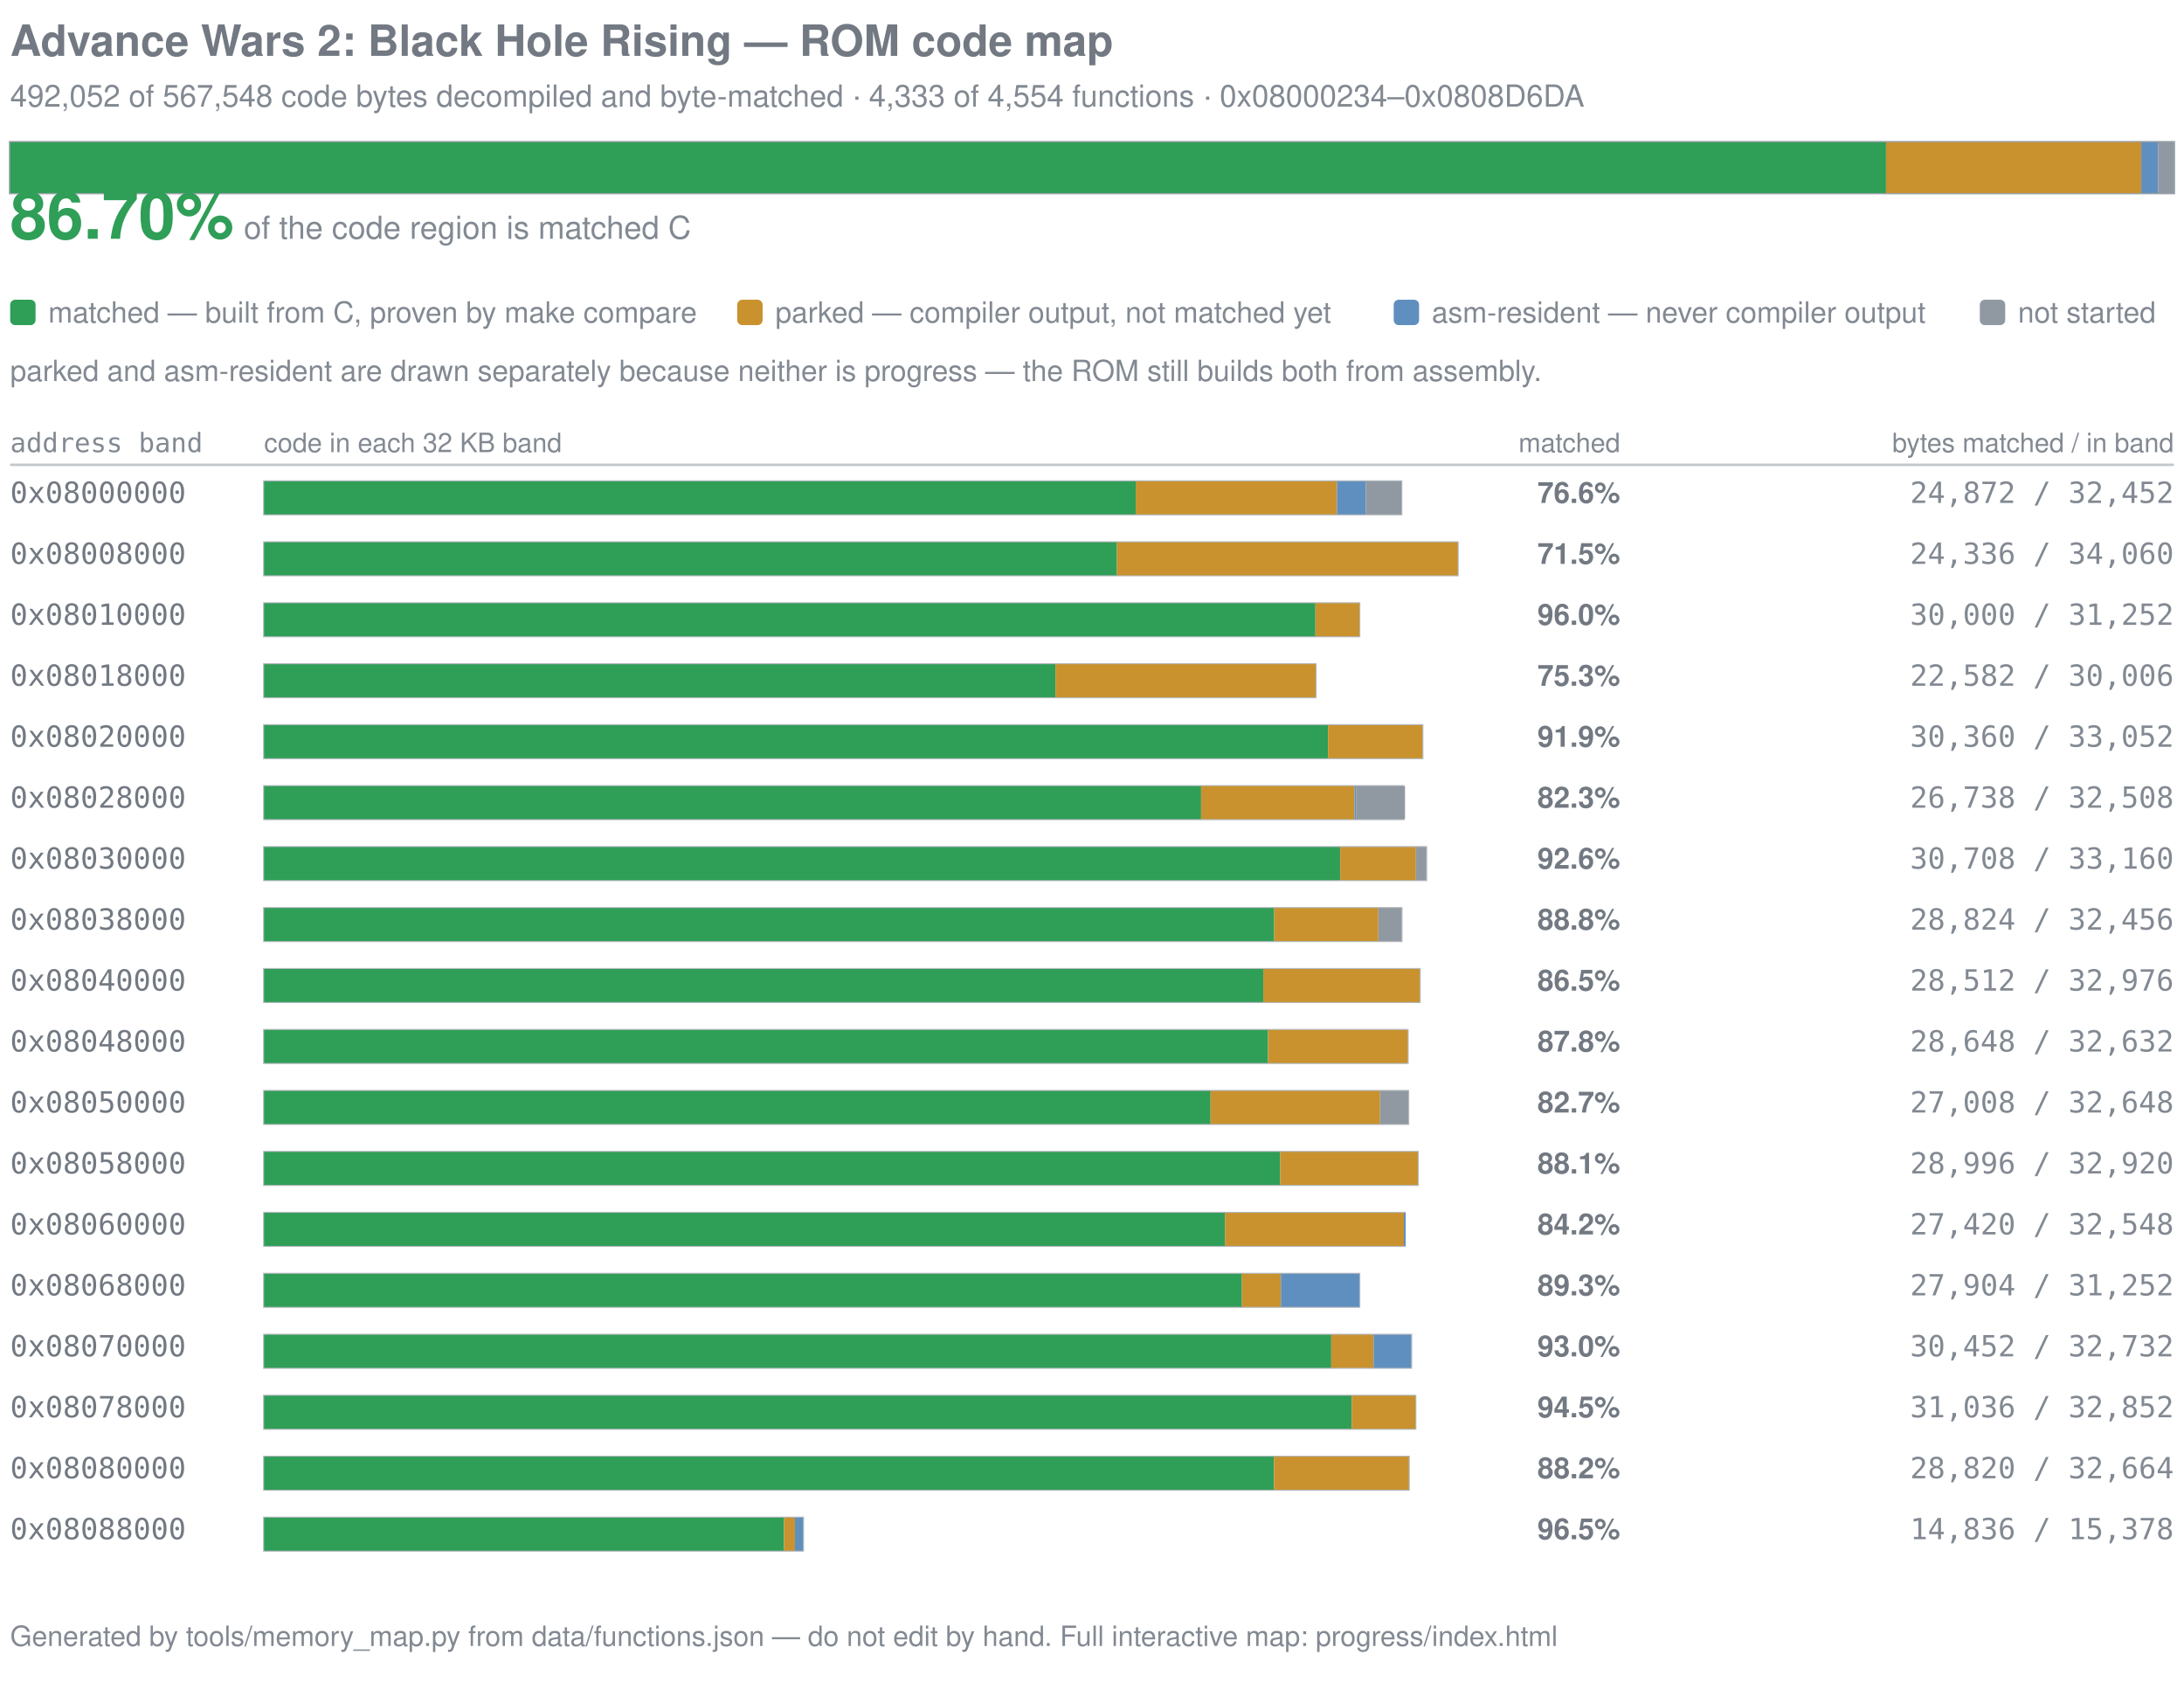
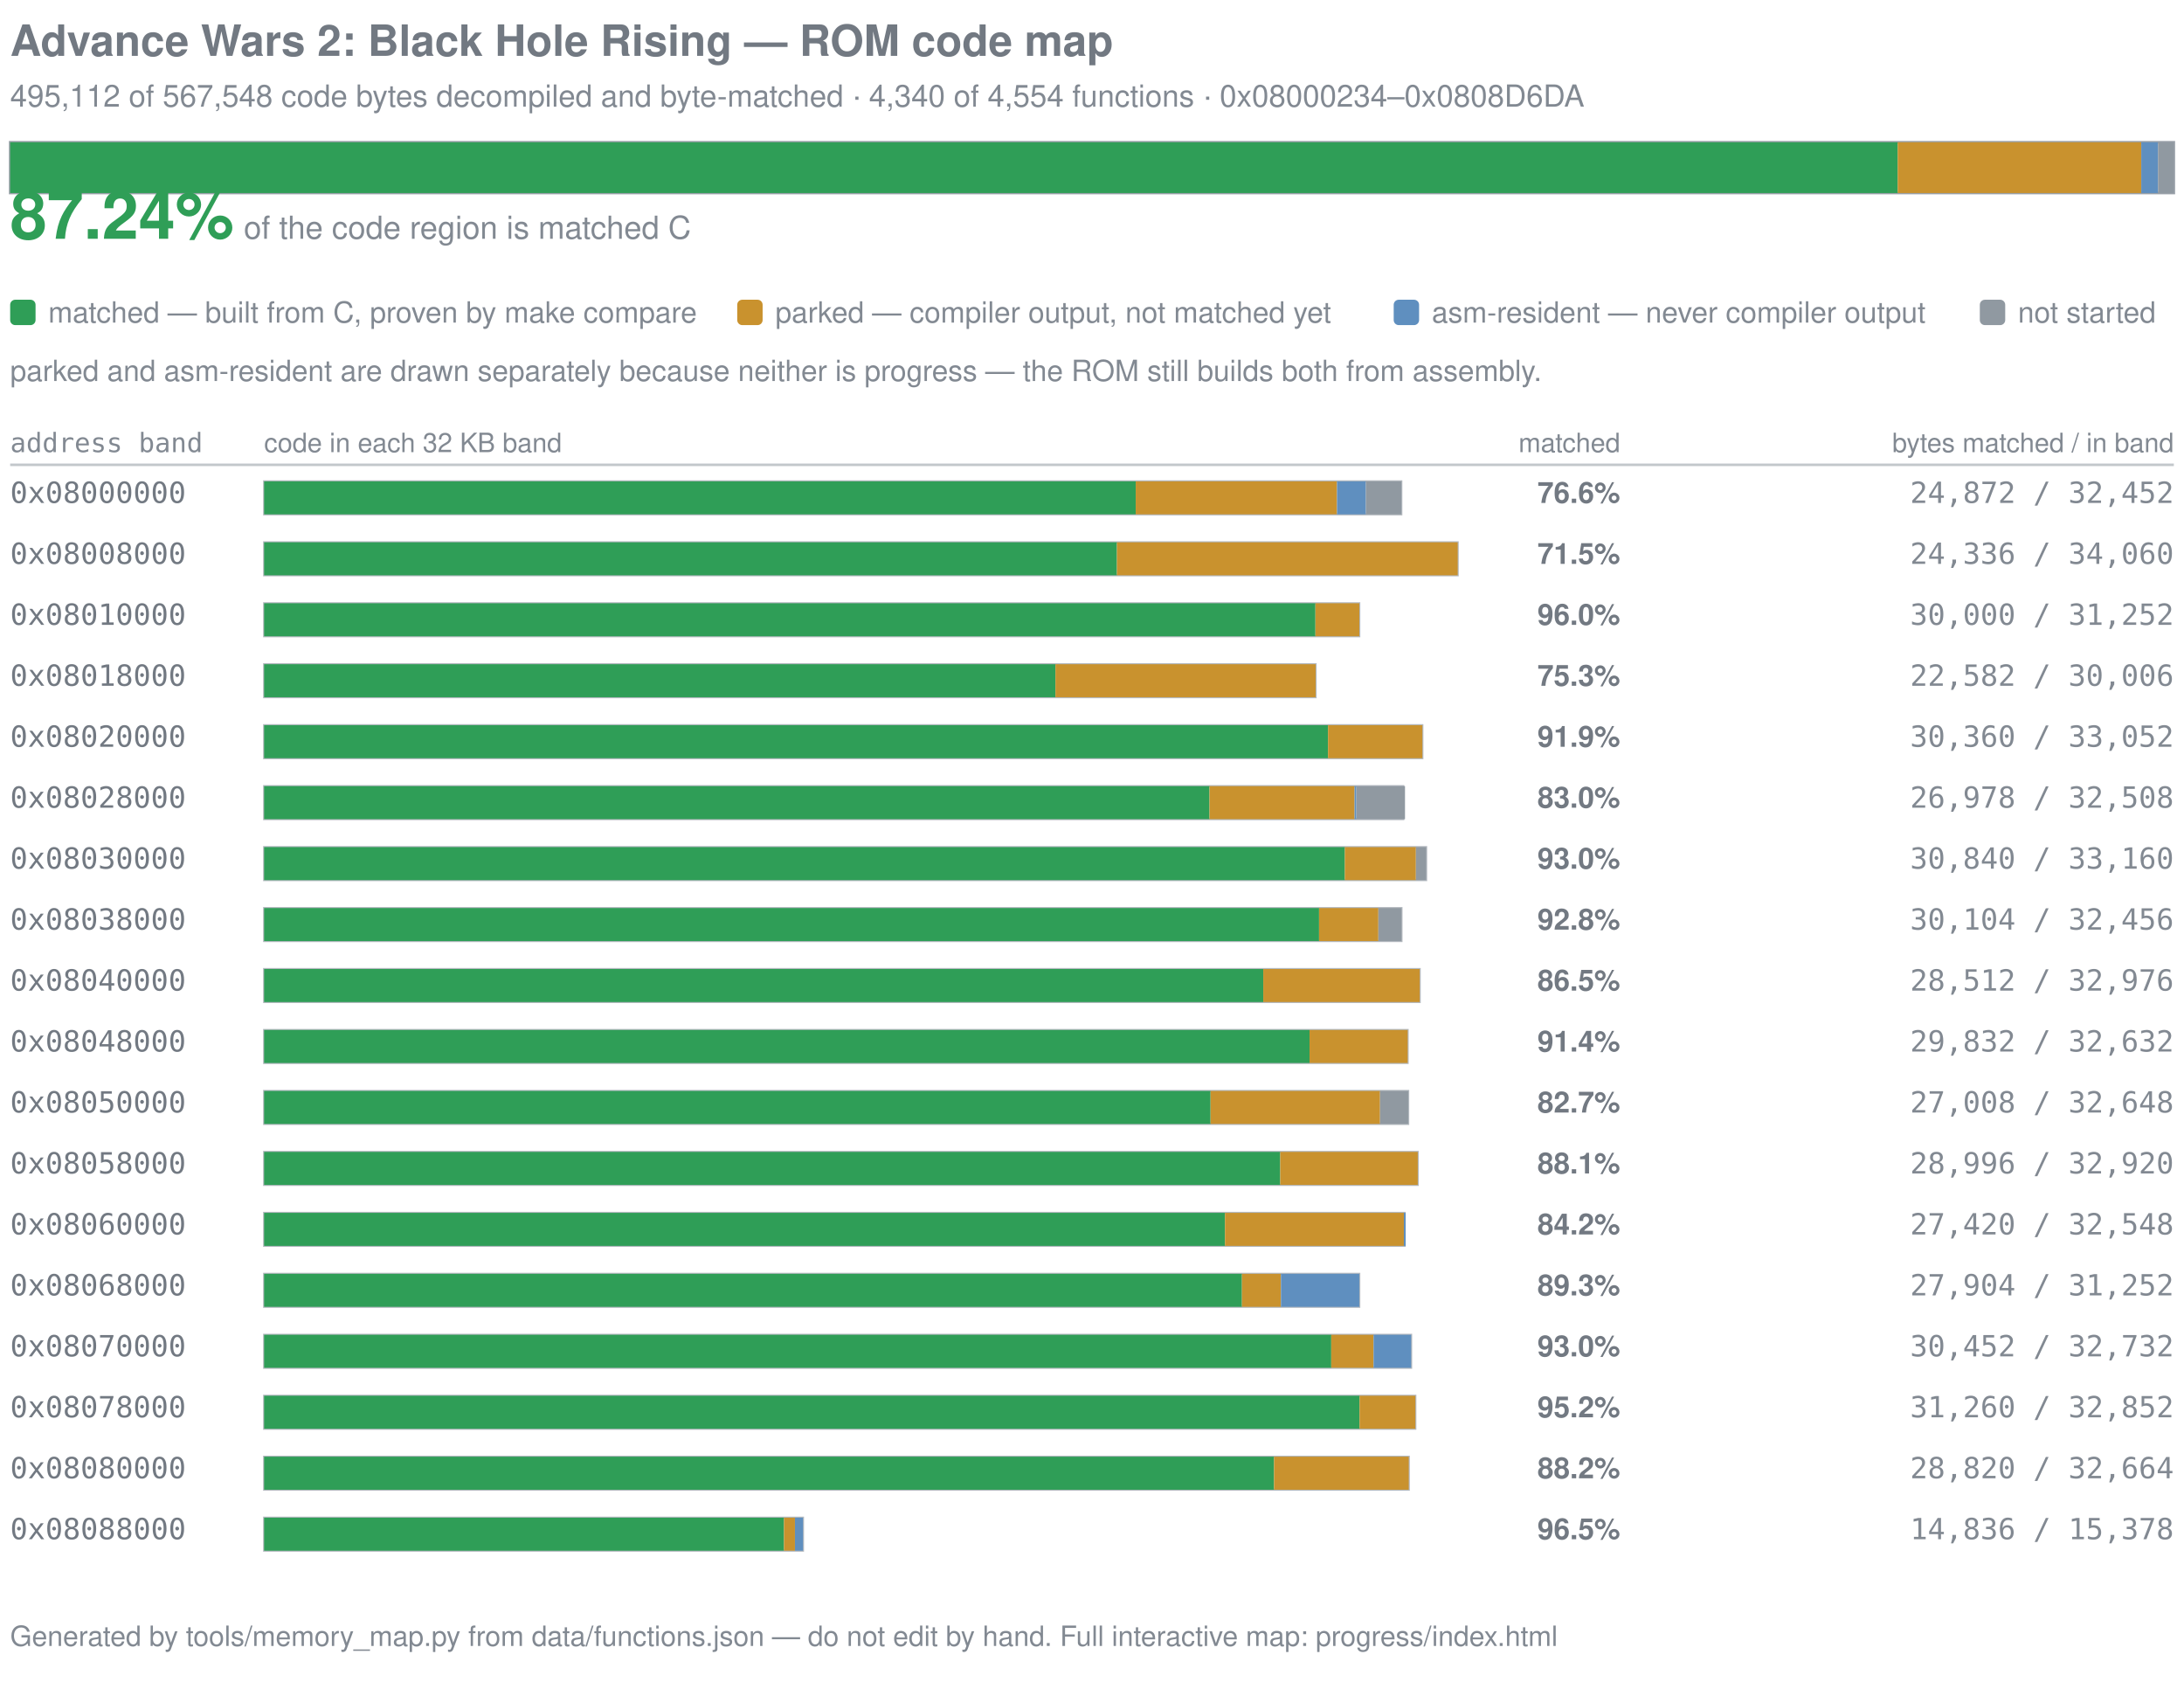
- <svg xmlns="http://www.w3.org/2000/svg" width="860" height="662" viewBox="0 0 860 662" role="img" aria-label="Advance Wars 2: Black Hole Rising decompilation progress by ROM address: 86.70% of code bytes matched">
+ <svg xmlns="http://www.w3.org/2000/svg" width="860" height="662" viewBox="0 0 860 662" role="img" aria-label="Advance Wars 2: Black Hole Rising decompilation progress by ROM address: 87.24% of code bytes matched">
  <text x="4.0" y="22.0" font-family="-apple-system, BlinkMacSystemFont, Segoe UI, Helvetica, Arial, sans-serif" font-size="17" fill="#727982" font-weight="600">Advance Wars 2: Black Hole Rising — ROM code map</text>
-   <text x="4.0" y="42.0" font-family="-apple-system, BlinkMacSystemFont, Segoe UI, Helvetica, Arial, sans-serif" font-size="12" fill="#828992">492,052 of 567,548 code bytes decompiled and byte-matched  ·  4,333 of 4,554 functions  ·  0x08000234–0x0808D6DA</text>
+   <text x="4.0" y="42.0" font-family="-apple-system, BlinkMacSystemFont, Segoe UI, Helvetica, Arial, sans-serif" font-size="12" fill="#828992">495,112 of 567,548 code bytes decompiled and byte-matched  ·  4,340 of 4,554 functions  ·  0x08000234–0x0808D6DA</text>
  <rect x="4" y="56" width="852" height="20" fill="none" stroke="#9aa1a9" stroke-width="1" />
-   <rect x="4.00" y="56.0" width="738.67" height="20.0" fill="#2f9e57" />
-   <rect x="742.67" y="56.0" width="100.51" height="20.0" fill="#c9922e" />
+   <rect x="4.00" y="56.0" width="743.26" height="20.0" fill="#2f9e57" />
+   <rect x="747.26" y="56.0" width="95.91" height="20.0" fill="#c9922e" />
  <rect x="843.17" y="56.0" width="6.59" height="20.0" fill="#5f8fbf" />
  <rect x="849.76" y="56.0" width="6.24" height="20.0" fill="#9099a1" />
-   <text x="4.0" y="94.0" font-family="-apple-system, BlinkMacSystemFont, Segoe UI, Helvetica, Arial, sans-serif" font-size="26" fill="#2f9e57" font-weight="700">86.70%</text>
+   <text x="4.0" y="94.0" font-family="-apple-system, BlinkMacSystemFont, Segoe UI, Helvetica, Arial, sans-serif" font-size="26" fill="#2f9e57" font-weight="700">87.24%</text>
  <text x="96.0" y="94.0" font-family="-apple-system, BlinkMacSystemFont, Segoe UI, Helvetica, Arial, sans-serif" font-size="12.5" fill="#828992">of the code region is matched C</text>
  <rect x="4.0" y="118.0" width="10" height="10" rx="2" fill="#2f9e57" />
  <text x="19.0" y="127.0" font-family="-apple-system, BlinkMacSystemFont, Segoe UI, Helvetica, Arial, sans-serif" font-size="11.5" fill="#828992">matched — built from C, proven by make compare</text>
  <rect x="290.3" y="118.0" width="10" height="10" rx="2" fill="#c9922e" />
  <text x="305.3" y="127.0" font-family="-apple-system, BlinkMacSystemFont, Segoe UI, Helvetica, Arial, sans-serif" font-size="11.5" fill="#828992">parked — compiler output, not matched yet</text>
  <rect x="548.8" y="118.0" width="10" height="10" rx="2" fill="#5f8fbf" />
  <text x="563.8" y="127.0" font-family="-apple-system, BlinkMacSystemFont, Segoe UI, Helvetica, Arial, sans-serif" font-size="11.5" fill="#828992">asm-resident — never compiler output</text>
  <rect x="779.6" y="118.0" width="10" height="10" rx="2" fill="#9099a1" />
  <text x="794.6" y="127.0" font-family="-apple-system, BlinkMacSystemFont, Segoe UI, Helvetica, Arial, sans-serif" font-size="11.5" fill="#828992">not started</text>
  <text x="4.0" y="150.0" font-family="-apple-system, BlinkMacSystemFont, Segoe UI, Helvetica, Arial, sans-serif" font-size="11.5" fill="#828992">parked and asm-resident are drawn separately because neither is progress — the ROM still builds both from assembly.</text>
  <text x="4.0" y="178.0" font-family="ui-monospace, SFMono-Regular, Menlo, Consolas, monospace" font-size="10.5" fill="#828992">address band</text>
  <text x="104.0" y="178.0" font-family="-apple-system, BlinkMacSystemFont, Segoe UI, Helvetica, Arial, sans-serif" font-size="10.5" fill="#828992">code in each 32 KB band</text>
  <text x="638.0" y="178.0" font-family="-apple-system, BlinkMacSystemFont, Segoe UI, Helvetica, Arial, sans-serif" font-size="10.5" fill="#828992" text-anchor="end">matched</text>
  <text x="856.0" y="178.0" font-family="-apple-system, BlinkMacSystemFont, Segoe UI, Helvetica, Arial, sans-serif" font-size="10.5" fill="#828992" text-anchor="end">bytes matched / in band</text>
  <line x1="4" y1="183.0" x2="856" y2="183.0" stroke="#9aa1a9" stroke-width="1" opacity="0.6" />
  <text x="4.0" y="198.0" font-family="ui-monospace, SFMono-Regular, Menlo, Consolas, monospace" font-size="11.5" fill="#727982">0x08000000</text>
  <rect x="104" y="189.5" width="447.81" height="13" fill="none" stroke="#9aa1a9" stroke-width="0.8" opacity="0.75" />
  <rect x="104.00" y="189.5" width="343.21" height="13.0" fill="#2f9e57" />
  <rect x="447.21" y="189.5" width="79.26" height="13.0" fill="#c9922e" />
  <rect x="526.48" y="189.5" width="11.37" height="13.0" fill="#5f8fbf" />
  <rect x="537.85" y="189.5" width="13.96" height="13.0" fill="#9099a1" />
  <text x="638.0" y="198.0" font-family="-apple-system, BlinkMacSystemFont, Segoe UI, Helvetica, Arial, sans-serif" font-size="11.5" fill="#727982" font-weight="600" text-anchor="end">76.6%</text>
  <text x="856.0" y="198.0" font-family="ui-monospace, SFMono-Regular, Menlo, Consolas, monospace" font-size="11.5" fill="#828992" text-anchor="end">24,872 / 32,452</text>
  <text x="4.0" y="222.0" font-family="ui-monospace, SFMono-Regular, Menlo, Consolas, monospace" font-size="11.5" fill="#727982">0x08008000</text>
  <rect x="104" y="213.5" width="470.00" height="13" fill="none" stroke="#9aa1a9" stroke-width="0.8" opacity="0.75" />
  <rect x="104.00" y="213.5" width="335.82" height="13.0" fill="#2f9e57" />
  <rect x="439.82" y="213.5" width="134.18" height="13.0" fill="#c9922e" />
  <text x="638.0" y="222.0" font-family="-apple-system, BlinkMacSystemFont, Segoe UI, Helvetica, Arial, sans-serif" font-size="11.5" fill="#727982" font-weight="600" text-anchor="end">71.5%</text>
  <text x="856.0" y="222.0" font-family="ui-monospace, SFMono-Regular, Menlo, Consolas, monospace" font-size="11.5" fill="#828992" text-anchor="end">24,336 / 34,060</text>
  <text x="4.0" y="246.0" font-family="ui-monospace, SFMono-Regular, Menlo, Consolas, monospace" font-size="11.5" fill="#727982">0x08010000</text>
  <rect x="104" y="237.5" width="431.25" height="13" fill="none" stroke="#9aa1a9" stroke-width="0.8" opacity="0.75" />
  <rect x="104.00" y="237.5" width="413.98" height="13.0" fill="#2f9e57" />
  <rect x="517.98" y="237.5" width="17.28" height="13.0" fill="#c9922e" />
  <text x="638.0" y="246.0" font-family="-apple-system, BlinkMacSystemFont, Segoe UI, Helvetica, Arial, sans-serif" font-size="11.5" fill="#727982" font-weight="600" text-anchor="end">96.0%</text>
  <text x="856.0" y="246.0" font-family="ui-monospace, SFMono-Regular, Menlo, Consolas, monospace" font-size="11.5" fill="#828992" text-anchor="end">30,000 / 31,252</text>
  <text x="4.0" y="270.0" font-family="ui-monospace, SFMono-Regular, Menlo, Consolas, monospace" font-size="11.5" fill="#727982">0x08018000</text>
  <rect x="104" y="261.5" width="414.06" height="13" fill="none" stroke="#9aa1a9" stroke-width="0.8" opacity="0.75" />
  <rect x="104.00" y="261.5" width="311.61" height="13.0" fill="#2f9e57" />
  <rect x="415.61" y="261.5" width="102.45" height="13.0" fill="#c9922e" />
  <text x="638.0" y="270.0" font-family="-apple-system, BlinkMacSystemFont, Segoe UI, Helvetica, Arial, sans-serif" font-size="11.5" fill="#727982" font-weight="600" text-anchor="end">75.3%</text>
  <text x="856.0" y="270.0" font-family="ui-monospace, SFMono-Regular, Menlo, Consolas, monospace" font-size="11.5" fill="#828992" text-anchor="end">22,582 / 30,006</text>
  <text x="4.0" y="294.0" font-family="ui-monospace, SFMono-Regular, Menlo, Consolas, monospace" font-size="11.5" fill="#727982">0x08020000</text>
  <rect x="104" y="285.5" width="456.09" height="13" fill="none" stroke="#9aa1a9" stroke-width="0.8" opacity="0.75" />
  <rect x="104.00" y="285.5" width="418.94" height="13.0" fill="#2f9e57" />
  <rect x="522.94" y="285.5" width="37.15" height="13.0" fill="#c9922e" />
  <text x="638.0" y="294.0" font-family="-apple-system, BlinkMacSystemFont, Segoe UI, Helvetica, Arial, sans-serif" font-size="11.5" fill="#727982" font-weight="600" text-anchor="end">91.9%</text>
  <text x="856.0" y="294.0" font-family="ui-monospace, SFMono-Regular, Menlo, Consolas, monospace" font-size="11.5" fill="#828992" text-anchor="end">30,360 / 33,052</text>
  <text x="4.0" y="318.0" font-family="ui-monospace, SFMono-Regular, Menlo, Consolas, monospace" font-size="11.5" fill="#727982">0x08028000</text>
  <rect x="104" y="309.5" width="448.58" height="13" fill="none" stroke="#9aa1a9" stroke-width="0.8" opacity="0.75" />
-   <rect x="104.00" y="309.5" width="368.96" height="13.0" fill="#2f9e57" />
-   <rect x="472.96" y="309.5" width="60.44" height="13.0" fill="#c9922e" />
+   <rect x="104.00" y="309.5" width="372.27" height="13.0" fill="#2f9e57" />
+   <rect x="476.27" y="309.5" width="57.13" height="13.0" fill="#c9922e" />
  <rect x="533.40" y="309.5" width="0.70" height="13.0" fill="#5f8fbf" />
  <rect x="534.10" y="309.5" width="19.15" height="13.0" fill="#9099a1" />
-   <text x="638.0" y="318.0" font-family="-apple-system, BlinkMacSystemFont, Segoe UI, Helvetica, Arial, sans-serif" font-size="11.5" fill="#727982" font-weight="600" text-anchor="end">82.3%</text>
-   <text x="856.0" y="318.0" font-family="ui-monospace, SFMono-Regular, Menlo, Consolas, monospace" font-size="11.5" fill="#828992" text-anchor="end">26,738 / 32,508</text>
+   <text x="638.0" y="318.0" font-family="-apple-system, BlinkMacSystemFont, Segoe UI, Helvetica, Arial, sans-serif" font-size="11.5" fill="#727982" font-weight="600" text-anchor="end">83.0%</text>
+   <text x="856.0" y="318.0" font-family="ui-monospace, SFMono-Regular, Menlo, Consolas, monospace" font-size="11.5" fill="#828992" text-anchor="end">26,978 / 32,508</text>
  <text x="4.0" y="342.0" font-family="ui-monospace, SFMono-Regular, Menlo, Consolas, monospace" font-size="11.5" fill="#727982">0x08030000</text>
  <rect x="104" y="333.5" width="457.58" height="13" fill="none" stroke="#9aa1a9" stroke-width="0.8" opacity="0.75" />
-   <rect x="104.00" y="333.5" width="423.75" height="13.0" fill="#2f9e57" />
-   <rect x="527.75" y="333.5" width="29.81" height="13.0" fill="#c9922e" />
+   <rect x="104.00" y="333.5" width="425.57" height="13.0" fill="#2f9e57" />
+   <rect x="529.57" y="333.5" width="27.98" height="13.0" fill="#c9922e" />
  <rect x="557.55" y="333.5" width="4.03" height="13.0" fill="#9099a1" />
-   <text x="638.0" y="342.0" font-family="-apple-system, BlinkMacSystemFont, Segoe UI, Helvetica, Arial, sans-serif" font-size="11.5" fill="#727982" font-weight="600" text-anchor="end">92.6%</text>
-   <text x="856.0" y="342.0" font-family="ui-monospace, SFMono-Regular, Menlo, Consolas, monospace" font-size="11.5" fill="#828992" text-anchor="end">30,708 / 33,160</text>
+   <text x="638.0" y="342.0" font-family="-apple-system, BlinkMacSystemFont, Segoe UI, Helvetica, Arial, sans-serif" font-size="11.5" fill="#727982" font-weight="600" text-anchor="end">93.0%</text>
+   <text x="856.0" y="342.0" font-family="ui-monospace, SFMono-Regular, Menlo, Consolas, monospace" font-size="11.5" fill="#828992" text-anchor="end">30,840 / 33,160</text>
  <text x="4.0" y="366.0" font-family="ui-monospace, SFMono-Regular, Menlo, Consolas, monospace" font-size="11.5" fill="#727982">0x08038000</text>
  <rect x="104" y="357.5" width="447.87" height="13" fill="none" stroke="#9aa1a9" stroke-width="0.8" opacity="0.75" />
-   <rect x="104.00" y="357.5" width="397.75" height="13.0" fill="#2f9e57" />
-   <rect x="501.75" y="357.5" width="41.01" height="13.0" fill="#c9922e" />
+   <rect x="104.00" y="357.5" width="415.41" height="13.0" fill="#2f9e57" />
+   <rect x="519.41" y="357.5" width="23.35" height="13.0" fill="#c9922e" />
  <rect x="542.76" y="357.5" width="9.11" height="13.0" fill="#9099a1" />
-   <text x="638.0" y="366.0" font-family="-apple-system, BlinkMacSystemFont, Segoe UI, Helvetica, Arial, sans-serif" font-size="11.5" fill="#727982" font-weight="600" text-anchor="end">88.8%</text>
-   <text x="856.0" y="366.0" font-family="ui-monospace, SFMono-Regular, Menlo, Consolas, monospace" font-size="11.5" fill="#828992" text-anchor="end">28,824 / 32,456</text>
+   <text x="638.0" y="366.0" font-family="-apple-system, BlinkMacSystemFont, Segoe UI, Helvetica, Arial, sans-serif" font-size="11.5" fill="#727982" font-weight="600" text-anchor="end">92.8%</text>
+   <text x="856.0" y="366.0" font-family="ui-monospace, SFMono-Regular, Menlo, Consolas, monospace" font-size="11.5" fill="#828992" text-anchor="end">30,104 / 32,456</text>
  <text x="4.0" y="390.0" font-family="ui-monospace, SFMono-Regular, Menlo, Consolas, monospace" font-size="11.5" fill="#727982">0x08040000</text>
  <rect x="104" y="381.5" width="455.04" height="13" fill="none" stroke="#9aa1a9" stroke-width="0.8" opacity="0.75" />
  <rect x="104.00" y="381.5" width="393.44" height="13.0" fill="#2f9e57" />
  <rect x="497.44" y="381.5" width="61.60" height="13.0" fill="#c9922e" />
  <text x="638.0" y="390.0" font-family="-apple-system, BlinkMacSystemFont, Segoe UI, Helvetica, Arial, sans-serif" font-size="11.5" fill="#727982" font-weight="600" text-anchor="end">86.5%</text>
  <text x="856.0" y="390.0" font-family="ui-monospace, SFMono-Regular, Menlo, Consolas, monospace" font-size="11.5" fill="#828992" text-anchor="end">28,512 / 32,976</text>
  <text x="4.0" y="414.0" font-family="ui-monospace, SFMono-Regular, Menlo, Consolas, monospace" font-size="11.5" fill="#727982">0x08048000</text>
  <rect x="104" y="405.5" width="450.29" height="13" fill="none" stroke="#9aa1a9" stroke-width="0.8" opacity="0.75" />
-   <rect x="104.00" y="405.5" width="395.32" height="13.0" fill="#2f9e57" />
-   <rect x="499.32" y="405.5" width="54.98" height="13.0" fill="#c9922e" />
-   <text x="638.0" y="414.0" font-family="-apple-system, BlinkMacSystemFont, Segoe UI, Helvetica, Arial, sans-serif" font-size="11.5" fill="#727982" font-weight="600" text-anchor="end">87.8%</text>
-   <text x="856.0" y="414.0" font-family="ui-monospace, SFMono-Regular, Menlo, Consolas, monospace" font-size="11.5" fill="#828992" text-anchor="end">28,648 / 32,632</text>
+   <rect x="104.00" y="405.5" width="411.66" height="13.0" fill="#2f9e57" />
+   <rect x="515.66" y="405.5" width="38.64" height="13.0" fill="#c9922e" />
+   <text x="638.0" y="414.0" font-family="-apple-system, BlinkMacSystemFont, Segoe UI, Helvetica, Arial, sans-serif" font-size="11.5" fill="#727982" font-weight="600" text-anchor="end">91.4%</text>
+   <text x="856.0" y="414.0" font-family="ui-monospace, SFMono-Regular, Menlo, Consolas, monospace" font-size="11.5" fill="#828992" text-anchor="end">29,832 / 32,632</text>
  <text x="4.0" y="438.0" font-family="ui-monospace, SFMono-Regular, Menlo, Consolas, monospace" font-size="11.5" fill="#727982">0x08050000</text>
  <rect x="104" y="429.5" width="450.52" height="13" fill="none" stroke="#9aa1a9" stroke-width="0.8" opacity="0.75" />
  <rect x="104.00" y="429.5" width="372.69" height="13.0" fill="#2f9e57" />
  <rect x="476.69" y="429.5" width="66.73" height="13.0" fill="#c9922e" />
  <rect x="543.42" y="429.5" width="11.09" height="13.0" fill="#9099a1" />
  <text x="638.0" y="438.0" font-family="-apple-system, BlinkMacSystemFont, Segoe UI, Helvetica, Arial, sans-serif" font-size="11.5" fill="#727982" font-weight="600" text-anchor="end">82.7%</text>
  <text x="856.0" y="438.0" font-family="ui-monospace, SFMono-Regular, Menlo, Consolas, monospace" font-size="11.5" fill="#828992" text-anchor="end">27,008 / 32,648</text>
  <text x="4.0" y="462.0" font-family="ui-monospace, SFMono-Regular, Menlo, Consolas, monospace" font-size="11.5" fill="#727982">0x08058000</text>
  <rect x="104" y="453.5" width="454.27" height="13" fill="none" stroke="#9aa1a9" stroke-width="0.8" opacity="0.75" />
  <rect x="104.00" y="453.5" width="400.12" height="13.0" fill="#2f9e57" />
  <rect x="504.12" y="453.5" width="54.15" height="13.0" fill="#c9922e" />
  <text x="638.0" y="462.0" font-family="-apple-system, BlinkMacSystemFont, Segoe UI, Helvetica, Arial, sans-serif" font-size="11.5" fill="#727982" font-weight="600" text-anchor="end">88.1%</text>
  <text x="856.0" y="462.0" font-family="ui-monospace, SFMono-Regular, Menlo, Consolas, monospace" font-size="11.5" fill="#828992" text-anchor="end">28,996 / 32,920</text>
  <text x="4.0" y="486.0" font-family="ui-monospace, SFMono-Regular, Menlo, Consolas, monospace" font-size="11.5" fill="#727982">0x08060000</text>
  <rect x="104" y="477.5" width="449.14" height="13" fill="none" stroke="#9aa1a9" stroke-width="0.8" opacity="0.75" />
  <rect x="104.00" y="477.5" width="378.37" height="13.0" fill="#2f9e57" />
  <rect x="482.37" y="477.5" width="70.43" height="13.0" fill="#c9922e" />
  <rect x="552.80" y="477.5" width="0.70" height="13.0" fill="#5f8fbf" />
  <text x="638.0" y="486.0" font-family="-apple-system, BlinkMacSystemFont, Segoe UI, Helvetica, Arial, sans-serif" font-size="11.5" fill="#727982" font-weight="600" text-anchor="end">84.2%</text>
  <text x="856.0" y="486.0" font-family="ui-monospace, SFMono-Regular, Menlo, Consolas, monospace" font-size="11.5" fill="#828992" text-anchor="end">27,420 / 32,548</text>
  <text x="4.0" y="510.0" font-family="ui-monospace, SFMono-Regular, Menlo, Consolas, monospace" font-size="11.5" fill="#727982">0x08068000</text>
  <rect x="104" y="501.5" width="431.25" height="13" fill="none" stroke="#9aa1a9" stroke-width="0.8" opacity="0.75" />
  <rect x="104.00" y="501.5" width="385.05" height="13.0" fill="#2f9e57" />
  <rect x="489.05" y="501.5" width="15.34" height="13.0" fill="#c9922e" />
  <rect x="504.40" y="501.5" width="30.85" height="13.0" fill="#5f8fbf" />
  <text x="638.0" y="510.0" font-family="-apple-system, BlinkMacSystemFont, Segoe UI, Helvetica, Arial, sans-serif" font-size="11.5" fill="#727982" font-weight="600" text-anchor="end">89.3%</text>
  <text x="856.0" y="510.0" font-family="ui-monospace, SFMono-Regular, Menlo, Consolas, monospace" font-size="11.5" fill="#828992" text-anchor="end">27,904 / 31,252</text>
  <text x="4.0" y="534.0" font-family="ui-monospace, SFMono-Regular, Menlo, Consolas, monospace" font-size="11.5" fill="#727982">0x08070000</text>
  <rect x="104" y="525.5" width="451.67" height="13" fill="none" stroke="#9aa1a9" stroke-width="0.8" opacity="0.75" />
  <rect x="104.00" y="525.5" width="420.21" height="13.0" fill="#2f9e57" />
  <rect x="524.21" y="525.5" width="16.67" height="13.0" fill="#c9922e" />
  <rect x="540.88" y="525.5" width="14.79" height="13.0" fill="#5f8fbf" />
  <text x="638.0" y="534.0" font-family="-apple-system, BlinkMacSystemFont, Segoe UI, Helvetica, Arial, sans-serif" font-size="11.5" fill="#727982" font-weight="600" text-anchor="end">93.0%</text>
  <text x="856.0" y="534.0" font-family="ui-monospace, SFMono-Regular, Menlo, Consolas, monospace" font-size="11.5" fill="#828992" text-anchor="end">30,452 / 32,732</text>
  <text x="4.0" y="558.0" font-family="ui-monospace, SFMono-Regular, Menlo, Consolas, monospace" font-size="11.5" fill="#727982">0x08078000</text>
  <rect x="104" y="549.5" width="453.33" height="13" fill="none" stroke="#9aa1a9" stroke-width="0.8" opacity="0.75" />
-   <rect x="104.00" y="549.5" width="428.27" height="13.0" fill="#2f9e57" />
-   <rect x="532.27" y="549.5" width="25.06" height="13.0" fill="#c9922e" />
-   <text x="638.0" y="558.0" font-family="-apple-system, BlinkMacSystemFont, Segoe UI, Helvetica, Arial, sans-serif" font-size="11.5" fill="#727982" font-weight="600" text-anchor="end">94.5%</text>
-   <text x="856.0" y="558.0" font-family="ui-monospace, SFMono-Regular, Menlo, Consolas, monospace" font-size="11.5" fill="#828992" text-anchor="end">31,036 / 32,852</text>
+   <rect x="104.00" y="549.5" width="431.36" height="13.0" fill="#2f9e57" />
+   <rect x="535.36" y="549.5" width="21.97" height="13.0" fill="#c9922e" />
+   <text x="638.0" y="558.0" font-family="-apple-system, BlinkMacSystemFont, Segoe UI, Helvetica, Arial, sans-serif" font-size="11.5" fill="#727982" font-weight="600" text-anchor="end">95.2%</text>
+   <text x="856.0" y="558.0" font-family="ui-monospace, SFMono-Regular, Menlo, Consolas, monospace" font-size="11.5" fill="#828992" text-anchor="end">31,260 / 32,852</text>
  <text x="4.0" y="582.0" font-family="ui-monospace, SFMono-Regular, Menlo, Consolas, monospace" font-size="11.5" fill="#727982">0x08080000</text>
  <rect x="104" y="573.5" width="450.74" height="13" fill="none" stroke="#9aa1a9" stroke-width="0.8" opacity="0.75" />
  <rect x="104.00" y="573.5" width="397.69" height="13.0" fill="#2f9e57" />
  <rect x="501.69" y="573.5" width="53.04" height="13.0" fill="#c9922e" />
  <text x="638.0" y="582.0" font-family="-apple-system, BlinkMacSystemFont, Segoe UI, Helvetica, Arial, sans-serif" font-size="11.5" fill="#727982" font-weight="600" text-anchor="end">88.2%</text>
  <text x="856.0" y="582.0" font-family="ui-monospace, SFMono-Regular, Menlo, Consolas, monospace" font-size="11.5" fill="#828992" text-anchor="end">28,820 / 32,664</text>
  <text x="4.0" y="606.0" font-family="ui-monospace, SFMono-Regular, Menlo, Consolas, monospace" font-size="11.5" fill="#727982">0x08088000</text>
  <rect x="104" y="597.5" width="212.20" height="13" fill="none" stroke="#9aa1a9" stroke-width="0.8" opacity="0.75" />
  <rect x="104.00" y="597.5" width="204.72" height="13.0" fill="#2f9e57" />
  <rect x="308.72" y="597.5" width="4.31" height="13.0" fill="#c9922e" />
  <rect x="313.03" y="597.5" width="3.17" height="13.0" fill="#5f8fbf" />
  <text x="638.0" y="606.0" font-family="-apple-system, BlinkMacSystemFont, Segoe UI, Helvetica, Arial, sans-serif" font-size="11.5" fill="#727982" font-weight="600" text-anchor="end">96.5%</text>
  <text x="856.0" y="606.0" font-family="ui-monospace, SFMono-Regular, Menlo, Consolas, monospace" font-size="11.5" fill="#828992" text-anchor="end">14,836 / 15,378</text>
  <text x="4.0" y="648.0" font-family="-apple-system, BlinkMacSystemFont, Segoe UI, Helvetica, Arial, sans-serif" font-size="11" fill="#828992">Generated by tools/memory_map.py from data/functions.json — do not edit by hand. Full interactive map: progress/index.html</text>
</svg>
